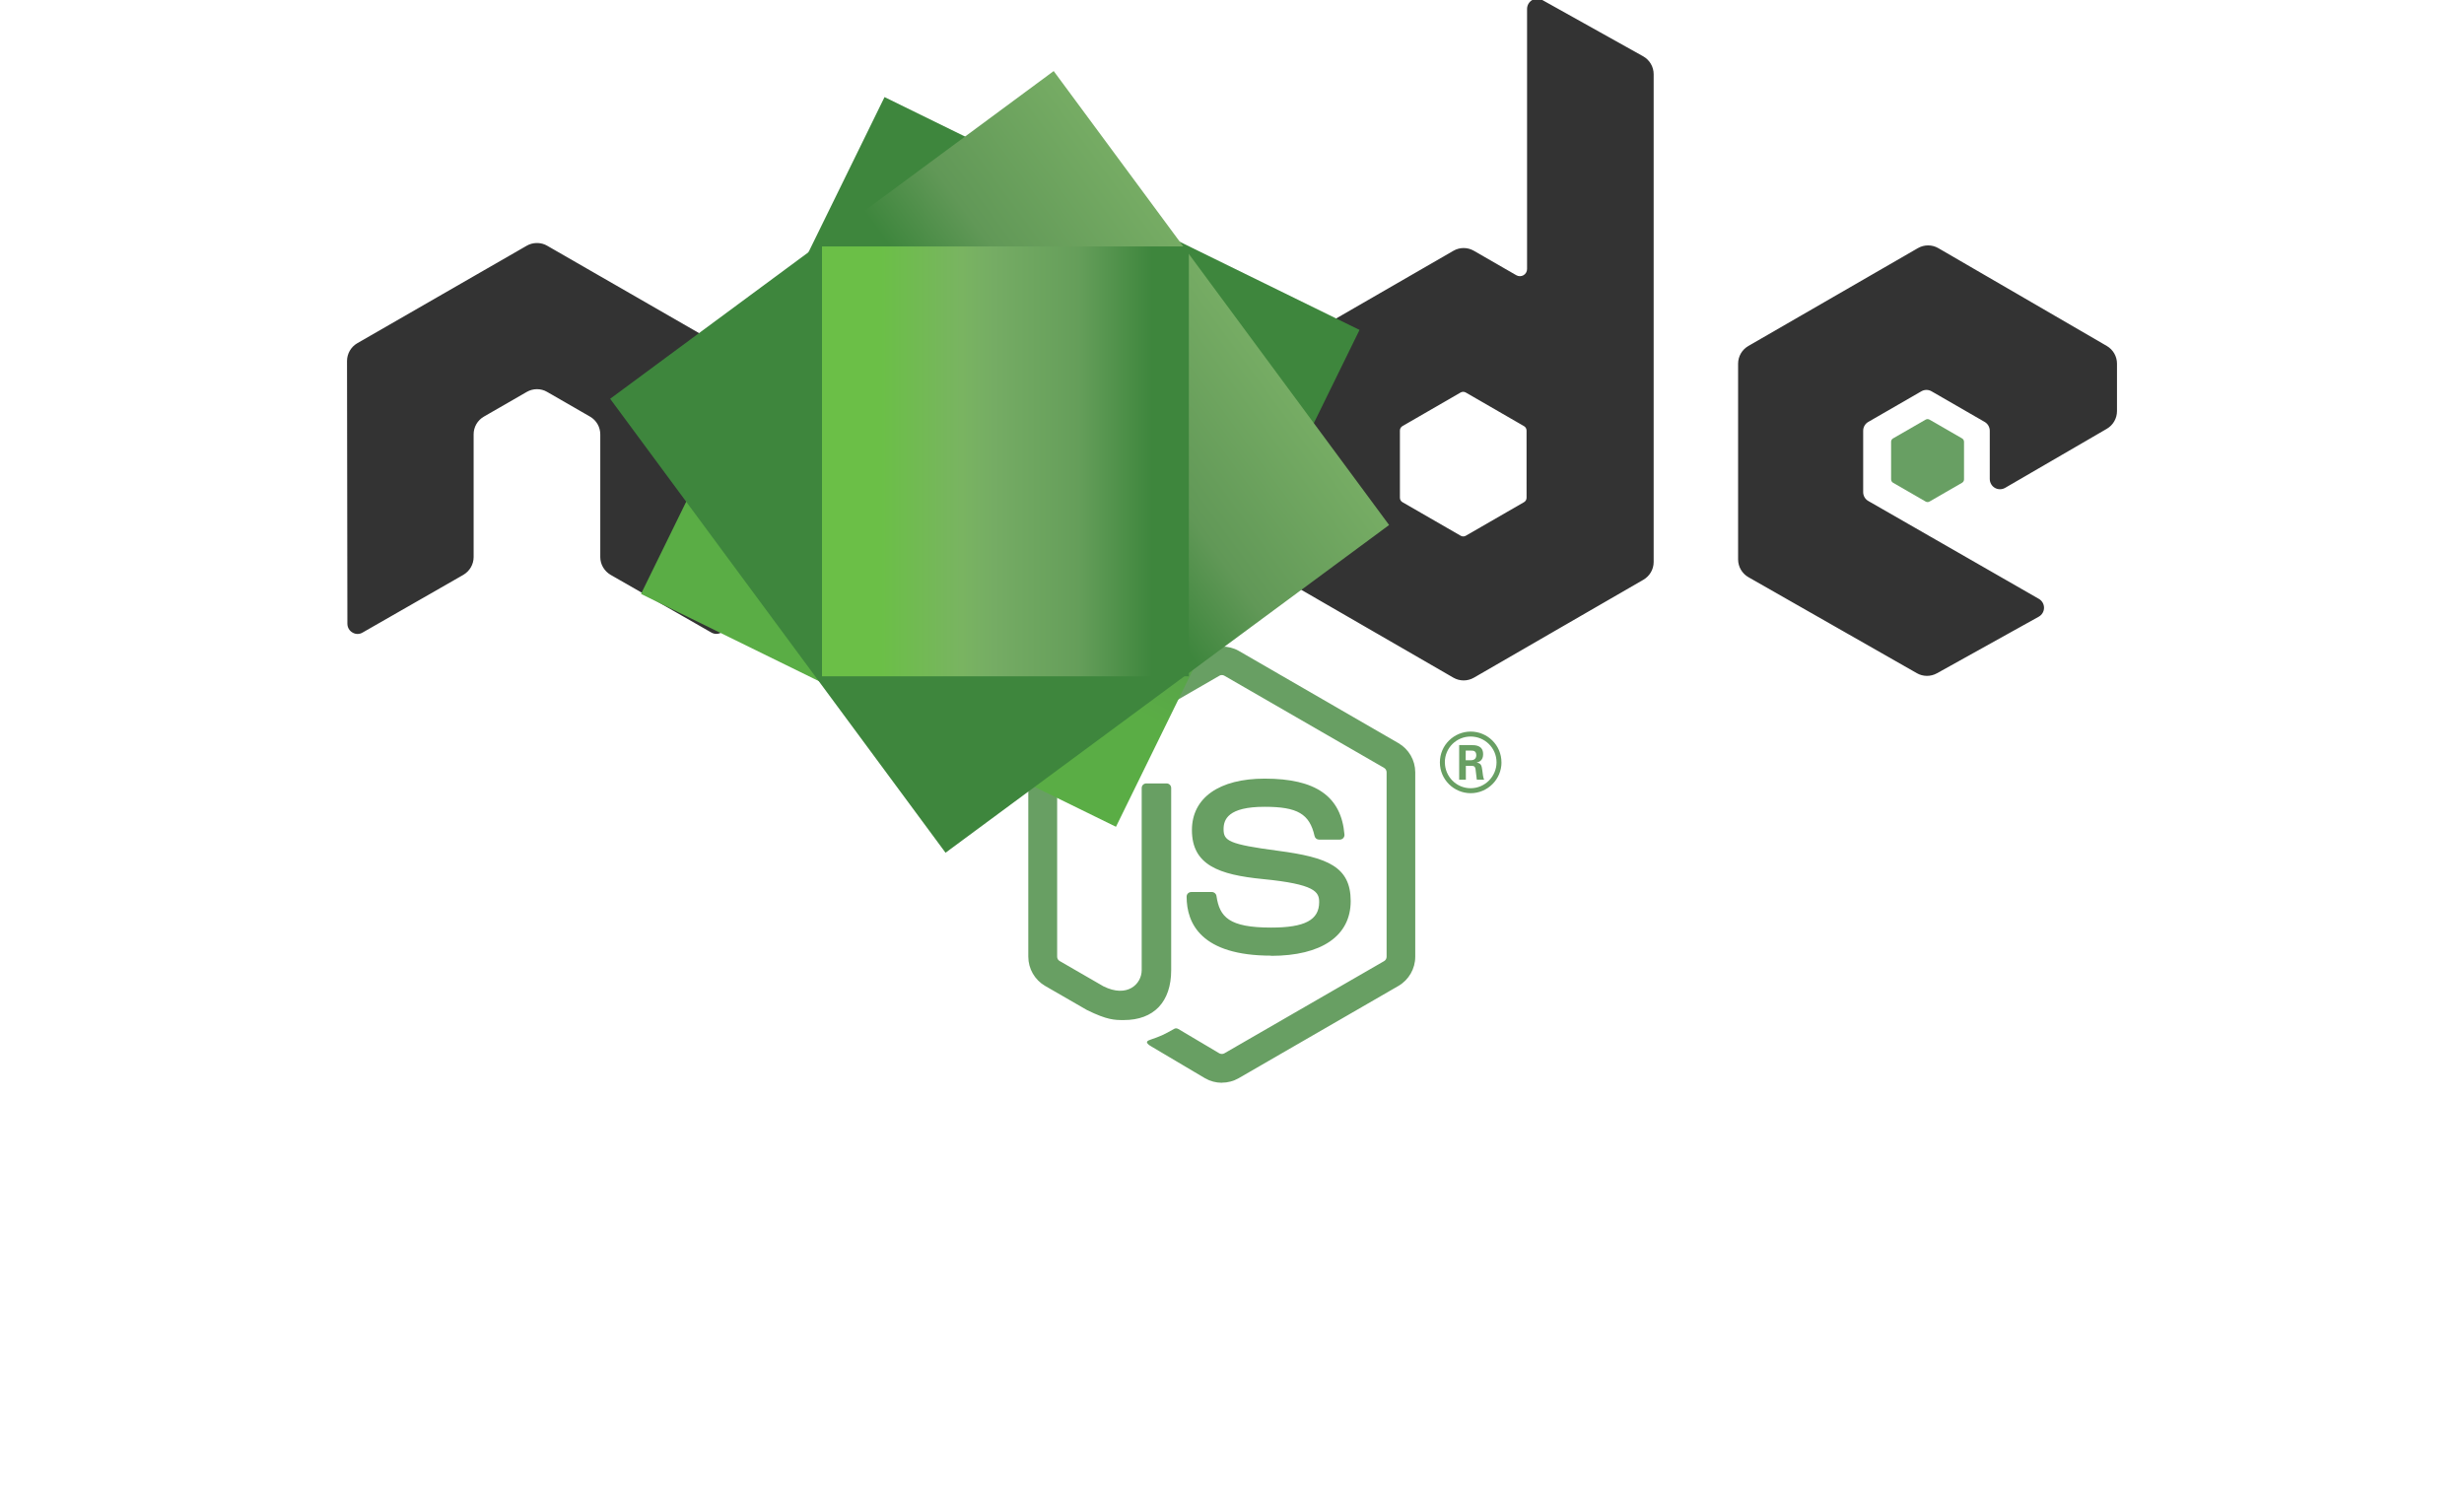
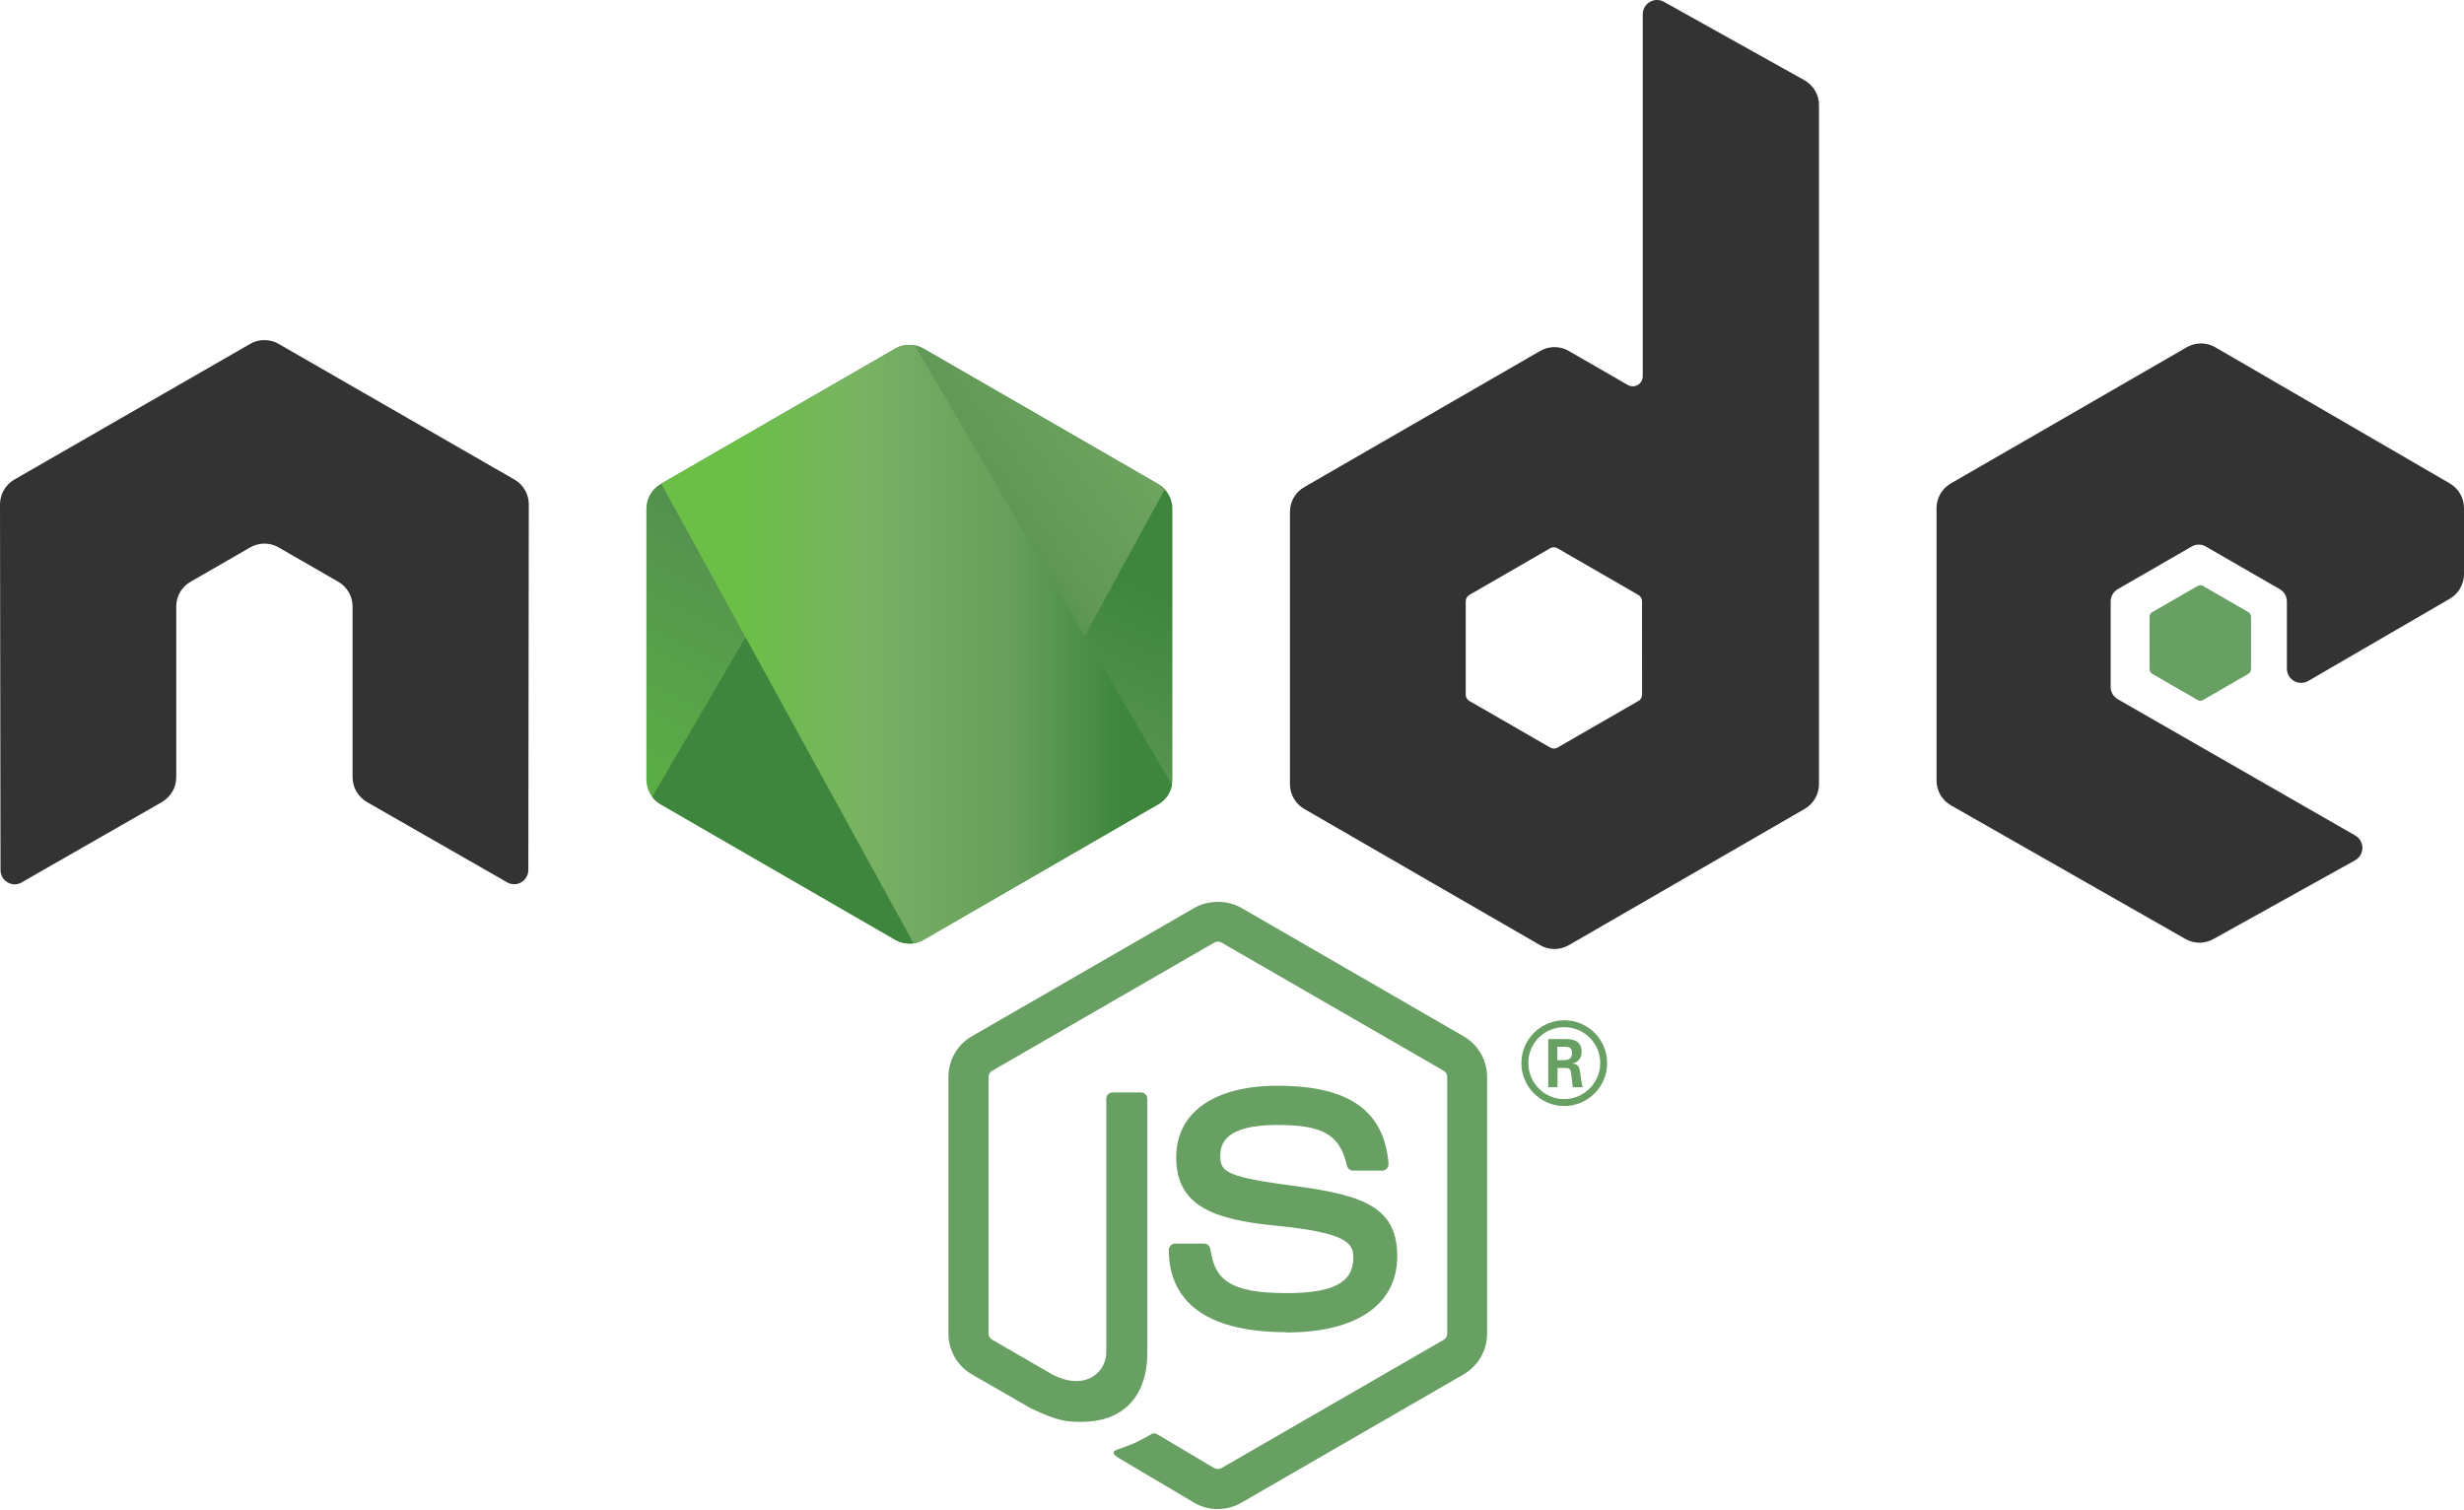
- <svg xmlns="http://www.w3.org/2000/svg" width="2500" height="1531" version="1.2" viewBox="-0.003 0.324 442.373 377.133">
+ <svg xmlns="http://www.w3.org/2000/svg" width="589.827" height="361.238" version="1.2" viewBox="0 0 442.37 270.929">
  <defs>
+     <clipPath id="a">
+       <path d="M239.03 226.605l-42.13 24.317c-1.578.91-2.546 2.59-2.546 4.406v48.668c0 1.817.968 3.496 2.546 4.406l42.133 24.336c1.575.907 3.517.907 5.09 0l42.126-24.336c1.57-.91 2.54-2.59 2.54-4.406v-48.668c0-1.816-.97-3.496-2.55-4.406l-42.12-24.317c-.79-.453-1.67-.68-2.55-.68-.88 0-1.76.227-2.55.68" />
+     </clipPath>
    <linearGradient id="b" x1="-.348" x2="1.251" gradientTransform="rotate(116.114 53.1 202.97) scale(86.48)" gradientUnits="userSpaceOnUse">
      <stop offset=".3" stop-color="#3E863D" />
      <stop offset=".5" stop-color="#55934F" />
      <stop offset=".8" stop-color="#5AAD45" />
    </linearGradient>
+     <clipPath id="c">
+       <path d="M195.398 307.086c.403.523.907.976 1.5 1.316l36.14 20.875 6.02 3.46c.9.52 1.926.74 2.934.665.336-.027.672-.09 1-.183l44.434-81.36c-.34-.37-.738-.68-1.184-.94l-27.586-15.93-14.582-8.39c-.414-.24-.863-.41-1.32-.53zm0 0" />
+     </clipPath>
    <linearGradient id="d" x1="-.456" x2=".582" gradientTransform="rotate(-36.46 550.846 -214.337) scale(132.798)" gradientUnits="userSpaceOnUse">
      <stop offset=".57" stop-color="#3E863D" />
      <stop offset=".72" stop-color="#619857" />
      <stop offset="1" stop-color="#76AC64" />
    </linearGradient>
+     <clipPath id="e">
+       <path d="M241.066 225.953c-.707.07-1.398.29-2.035.652l-42.01 24.247 45.3 82.51c.63-.09 1.25-.3 1.81-.624l42.13-24.336c1.3-.754 2.19-2.03 2.46-3.476l-46.18-78.89c-.34-.067-.68-.102-1.03-.102-.14 0-.28.007-.42.02" />
+     </clipPath>
    <linearGradient id="f" x1=".043" x2=".984" gradientTransform="translate(192.862 279.652) scale(97.417)" gradientUnits="userSpaceOnUse">
      <stop offset=".16" stop-color="#6BBF47" />
      <stop offset=".38" stop-color="#79B461" />
      <stop offset=".47" stop-color="#75AC64" />
      <stop offset=".7" stop-color="#659E5A" />
      <stop offset=".9" stop-color="#3E863D" />
    </linearGradient>
  </defs>
-   <path fill="#689f63" d="M218.647 270.93c-1.46 0-2.91-.383-4.19-1.12l-13.337-7.896c-1.992-1.114-1.02-1.508-.363-1.735 2.656-.93 3.195-1.14 6.03-2.75.298-.17.688-.11.993.07l10.246 6.08c.37.2.895.2 1.238 0l39.95-23.06c.37-.21.61-.64.61-1.08v-46.1c0-.46-.24-.87-.618-1.1l-39.934-23.04c-.37-.22-.86-.22-1.23 0l-39.926 23.04c-.387.22-.633.65-.633 1.09v46.1c0 .44.24.86.62 1.07l10.94 6.32c5.94 2.97 9.57-.53 9.57-4.05v-45.5c0-.65.51-1.15 1.16-1.15h5.06c.63 0 1.15.5 1.15 1.15v45.52c0 7.92-4.32 12.47-11.83 12.47-2.31 0-4.13 0-9.21-2.5l-10.48-6.04a8.447 8.447 0 0 1-4.19-7.29v-46.1c0-3 1.6-5.8 4.19-7.28l39.99-23.07c2.53-1.43 5.89-1.43 8.4 0l39.94 23.08a8.428 8.428 0 0 1 4.19 7.28v46.1c0 2.99-1.61 5.78-4.19 7.28l-39.94 23.07a8.397 8.397 0 0 1-4.21 1.12" />
-   <path fill="#689f63" d="M230.987 239.164c-17.48 0-21.145-8.024-21.145-14.754 0-.64.516-1.15 1.157-1.15h5.16c.57 0 1.05.415 1.14.978.78 5.258 3.1 7.91 13.67 7.91 8.42 0 12-1.902 12-6.367 0-2.57-1.02-4.48-14.1-5.76-10.94-1.08-17.7-3.49-17.7-12.24 0-8.06 6.8-12.86 18.19-12.86 12.79 0 19.13 4.44 19.93 13.98a1.164 1.164 0 0 1-1.16 1.26h-5.19c-.54 0-1.01-.38-1.12-.9-1.25-5.53-4.27-7.3-12.48-7.3-9.19 0-10.26 3.2-10.26 5.6 0 2.91 1.26 3.76 13.66 5.4 12.28 1.63 18.11 3.93 18.11 12.56 0 8.7-7.26 13.69-19.92 13.69m48.66-48.89h1.34c1.1 0 1.31-.77 1.31-1.22 0-1.18-.81-1.18-1.26-1.18h-1.38zm-1.63-3.78h2.97c1.02 0 3.02 0 3.02 2.28 0 1.59-1.02 1.92-1.63 2.12 1.19.08 1.27.86 1.43 1.96.08.69.21 1.88.45 2.28h-1.83c-.05-.4-.33-2.6-.33-2.72-.12-.49-.29-.73-.9-.73h-1.51v3.46h-1.67zm-3.57 4.3c0 3.58 2.89 6.48 6.44 6.48 3.58 0 6.47-2.96 6.47-6.48 0-3.59-2.93-6.44-6.48-6.44-3.5 0-6.44 2.81-6.44 6.43m14.16.03c0 4.24-3.47 7.7-7.7 7.7-4.2 0-7.7-3.42-7.7-7.7 0-4.36 3.58-7.7 7.7-7.7 4.15 0 7.69 3.35 7.69 7.7" />
-   <path fill="#333" fill-rule="evenodd" d="M94.936 90.55c0-1.84-.97-3.53-2.558-4.445l-42.356-24.37a4.946 4.946 0 0 0-2.328-.67h-.438c-.812.03-1.613.25-2.34.67L2.562 86.105A5.154 5.154 0 0 0 0 90.555l.093 65.64c0 .91.47 1.76 1.27 2.21.78.48 1.76.48 2.54 0l25.18-14.42c1.59-.946 2.56-2.618 2.56-4.44V108.88a5.1 5.1 0 0 1 2.555-4.43l10.72-6.174a5.086 5.086 0 0 1 2.56-.688c.876 0 1.77.226 2.544.687l10.715 6.172c1.586.91 2.56 2.6 2.56 4.43v30.663c0 1.82.983 3.5 2.565 4.44l25.164 14.41a2.5 2.5 0 0 0 2.56 0 2.568 2.568 0 0 0 1.268-2.21zm199.868 34.176c0 .457-.243.88-.64 1.106l-14.548 8.386a1.282 1.282 0 0 1-1.277 0l-14.55-8.386c-.4-.227-.64-.65-.64-1.106V107.93c0-.458.24-.88.63-1.11l14.54-8.4c.4-.23.89-.23 1.29 0l14.55 8.4c.4.23.64.652.64 1.11zM298.734.324a2.568 2.568 0 0 0-2.544.027c-.78.46-1.262 1.3-1.262 2.21v65a1.788 1.788 0 0 1-2.684 1.55L281.634 63a5.108 5.108 0 0 0-5.112 0l-42.37 24.453a5.105 5.105 0 0 0-2.56 4.42v48.92c0 1.83.977 3.51 2.56 4.43l42.37 24.47c1.582.91 3.53.91 5.117 0l42.37-24.48c1.58-.92 2.56-2.6 2.56-4.43V18.863a5.128 5.128 0 0 0-2.63-4.47zm141.093 107.164a5.116 5.116 0 0 0 2.543-4.422V91.21c0-1.824-.97-3.507-2.547-4.425l-42.1-24.44a5.113 5.113 0 0 0-5.13 0l-42.36 24.45c-1.59.92-2.56 2.6-2.56 4.43v48.9c0 1.84.99 3.54 2.58 4.45l42.09 23.99c1.55.89 3.45.9 5.02.03l25.46-14.15c.8-.45 1.31-1.3 1.31-2.22 0-.92-.49-1.78-1.29-2.23l-42.62-24.46c-.8-.45-1.29-1.3-1.29-2.21v-15.34c0-.916.48-1.76 1.28-2.216l13.26-7.65c.79-.46 1.76-.46 2.55 0l13.27 7.65c.79.45 1.28 1.3 1.28 2.21v12.06c0 .91.49 1.76 1.28 2.22.79.45 1.77.45 2.56-.01zm0 0" />
-   <path fill="#689f63" fill-rule="evenodd" d="M394.538 105.2a.97.97 0 0 1 .98 0l8.13 4.69c.304.176.49.5.49.85v9.39c0 .35-.186.674-.49.85l-8.13 4.69a.97.97 0 0 1-.98 0l-8.125-4.69a.979.979 0 0 1-.5-.85v-9.39c0-.35.18-.674.49-.85zm0 0" />
-   <g transform="translate(-78.306 -164.016)">
+   <path fill="#689f63" d="M218.647 270.93c-1.46 0-2.91-.383-4.19-1.12l-13.337-7.896c-1.992-1.114-1.02-1.508-.363-1.735 2.656-.93 3.195-1.14 6.03-2.75.298-.17.688-.11.993.07l10.246 6.08c.37.2.895.2 1.238 0l39.95-23.06c.37-.21.61-.64.61-1.08v-46.1c0-.46-.24-.87-.618-1.1l-39.934-23.04c-.37-.22-.86-.22-1.23 0l-39.926 23.04c-.387.22-.633.65-.633 1.09v46.1c0 .44.24.86.62 1.07l10.94 6.32c5.94 2.97 9.57-.53 9.57-4.05v-45.5c0-.65.51-1.15 1.16-1.15h5.06c.63 0 1.15.5 1.15 1.15v45.52c0 7.92-4.32 12.47-11.83 12.47-2.31 0-4.13 0-9.21-2.5l-10.48-6.04c-2.59-1.5-4.19-4.3-4.19-7.29v-46.1c0-3 1.6-5.8 4.19-7.28l39.99-23.07c2.53-1.43 5.89-1.43 8.4 0l39.94 23.08c2.58 1.49 4.19 4.28 4.19 7.28v46.1c0 2.99-1.61 5.78-4.19 7.28l-39.94 23.07c-1.28.74-2.73 1.12-4.21 1.12" />
+   <path fill="#689f63" d="M230.987 239.164c-17.48 0-21.145-8.024-21.145-14.754 0-.64.516-1.15 1.157-1.15h5.16c.57 0 1.05.415 1.14.978.78 5.258 3.1 7.91 13.67 7.91 8.42 0 12-1.902 12-6.367 0-2.57-1.02-4.48-14.1-5.76-10.94-1.08-17.7-3.49-17.7-12.24 0-8.06 6.8-12.86 18.19-12.86 12.79 0 19.13 4.44 19.93 13.98.03.33-.09.65-.31.89-.22.23-.53.37-.85.37h-5.19c-.54 0-1.01-.38-1.12-.9-1.25-5.53-4.27-7.3-12.48-7.3-9.19 0-10.26 3.2-10.26 5.6 0 2.91 1.26 3.76 13.66 5.4 12.28 1.63 18.11 3.93 18.11 12.56 0 8.7-7.26 13.69-19.92 13.69m48.66-48.89h1.34c1.1 0 1.31-.77 1.31-1.22 0-1.18-.81-1.18-1.26-1.18h-1.38zm-1.63-3.78h2.97c1.02 0 3.02 0 3.02 2.28 0 1.59-1.02 1.92-1.63 2.12 1.19.08 1.27.86 1.43 1.96.08.69.21 1.88.45 2.28h-1.83c-.05-.4-.33-2.6-.33-2.72-.12-.49-.29-.73-.9-.73h-1.51v3.46h-1.67zm-3.57 4.3c0 3.58 2.89 6.48 6.44 6.48 3.58 0 6.47-2.96 6.47-6.48 0-3.59-2.93-6.44-6.48-6.44-3.5 0-6.44 2.81-6.44 6.43m14.16.03c0 4.24-3.47 7.7-7.7 7.7-4.2 0-7.7-3.42-7.7-7.7 0-4.36 3.58-7.7 7.7-7.7 4.15 0 7.69 3.35 7.69 7.7" />
+   <path fill="#333" fill-rule="evenodd" d="M94.936 90.55c0-1.84-.97-3.53-2.558-4.445l-42.356-24.37c-.715-.42-1.516-.64-2.328-.67h-.438c-.812.03-1.613.25-2.34.67L2.562 86.105C.984 87.025 0 88.715 0 90.555l.093 65.64c0 .91.47 1.76 1.27 2.21.78.48 1.76.48 2.54 0l25.18-14.42c1.59-.946 2.56-2.618 2.56-4.44V108.88c0-1.83.97-3.52 2.555-4.43l10.72-6.174c.796-.46 1.67-.688 2.56-.688.876 0 1.77.226 2.544.687l10.715 6.172c1.586.91 2.56 2.6 2.56 4.43v30.663c0 1.82.983 3.5 2.565 4.44l25.164 14.41c.79.47 1.773.47 2.56 0 .776-.45 1.268-1.3 1.268-2.21zm199.868 34.176c0 .457-.243.88-.64 1.106l-14.548 8.386c-.395.227-.883.227-1.277 0l-14.55-8.386c-.4-.227-.64-.65-.64-1.106V107.93c0-.458.24-.88.63-1.11l14.54-8.4c.4-.23.89-.23 1.29 0l14.55 8.4c.4.23.64.652.64 1.11zM298.734.324c-.794-.442-1.76-.43-2.544.027-.78.46-1.262 1.3-1.262 2.21v65c0 .64-.34 1.23-.894 1.55-.55.32-1.235.32-1.79 0L281.634 63c-1.58-.914-3.526-.914-5.112 0l-42.37 24.453c-1.583.91-2.56 2.6-2.56 4.42v48.92c0 1.83.977 3.51 2.56 4.43l42.37 24.47c1.582.91 3.53.91 5.117 0l42.37-24.48c1.58-.92 2.56-2.6 2.56-4.43V18.863c0-1.856-1.01-3.563-2.63-4.47zm141.093 107.164c1.574-.914 2.543-2.602 2.543-4.422V91.21c0-1.824-.97-3.507-2.547-4.425l-42.1-24.44c-1.59-.92-3.54-.92-5.13 0l-42.36 24.45c-1.59.92-2.56 2.6-2.56 4.43v48.9c0 1.84.99 3.54 2.58 4.45l42.09 23.99c1.55.89 3.45.9 5.02.03l25.46-14.15c.8-.45 1.31-1.3 1.31-2.22 0-.92-.49-1.78-1.29-2.23l-42.62-24.46c-.8-.45-1.29-1.3-1.29-2.21v-15.34c0-.916.48-1.76 1.28-2.216l13.26-7.65c.79-.46 1.76-.46 2.55 0l13.27 7.65c.79.45 1.28 1.3 1.28 2.21v12.06c0 .91.49 1.76 1.28 2.22.79.45 1.77.45 2.56-.01zm0 0" />
+   <path fill="#689f63" fill-rule="evenodd" d="M394.538 105.2c.3-.177.676-.177.98 0l8.13 4.69c.304.176.49.5.49.85v9.39c0 .35-.186.674-.49.85l-8.13 4.69c-.304.177-.68.177-.98 0l-8.125-4.69c-.31-.176-.5-.5-.5-.85v-9.39c0-.35.18-.674.49-.85zm0 0" />
+   <g clip-path="url(#a)" transform="translate(-78.306 -164.016)">
    <path fill="url(#b)" d="M331.363 246.793l-118.715-58.19-60.87 124.174L270.49 370.97zm0 0" />
  </g>
-   <g transform="translate(-78.306 -164.016)">
+   <g clip-path="url(#c)" transform="translate(-78.306 -164.016)">
    <path fill="url(#d)" d="M144.07 264.004l83.825 113.453 110.86-81.906-83.83-113.45zm0 0" />
  </g>
-   <g transform="translate(-78.306 -164.016)">
+   <g clip-path="url(#e)" transform="translate(-78.306 -164.016)">
    <path fill="url(#f)" d="M197.02 225.934v107.43h91.683v-107.43zm0 0" />
  </g>
</svg>
